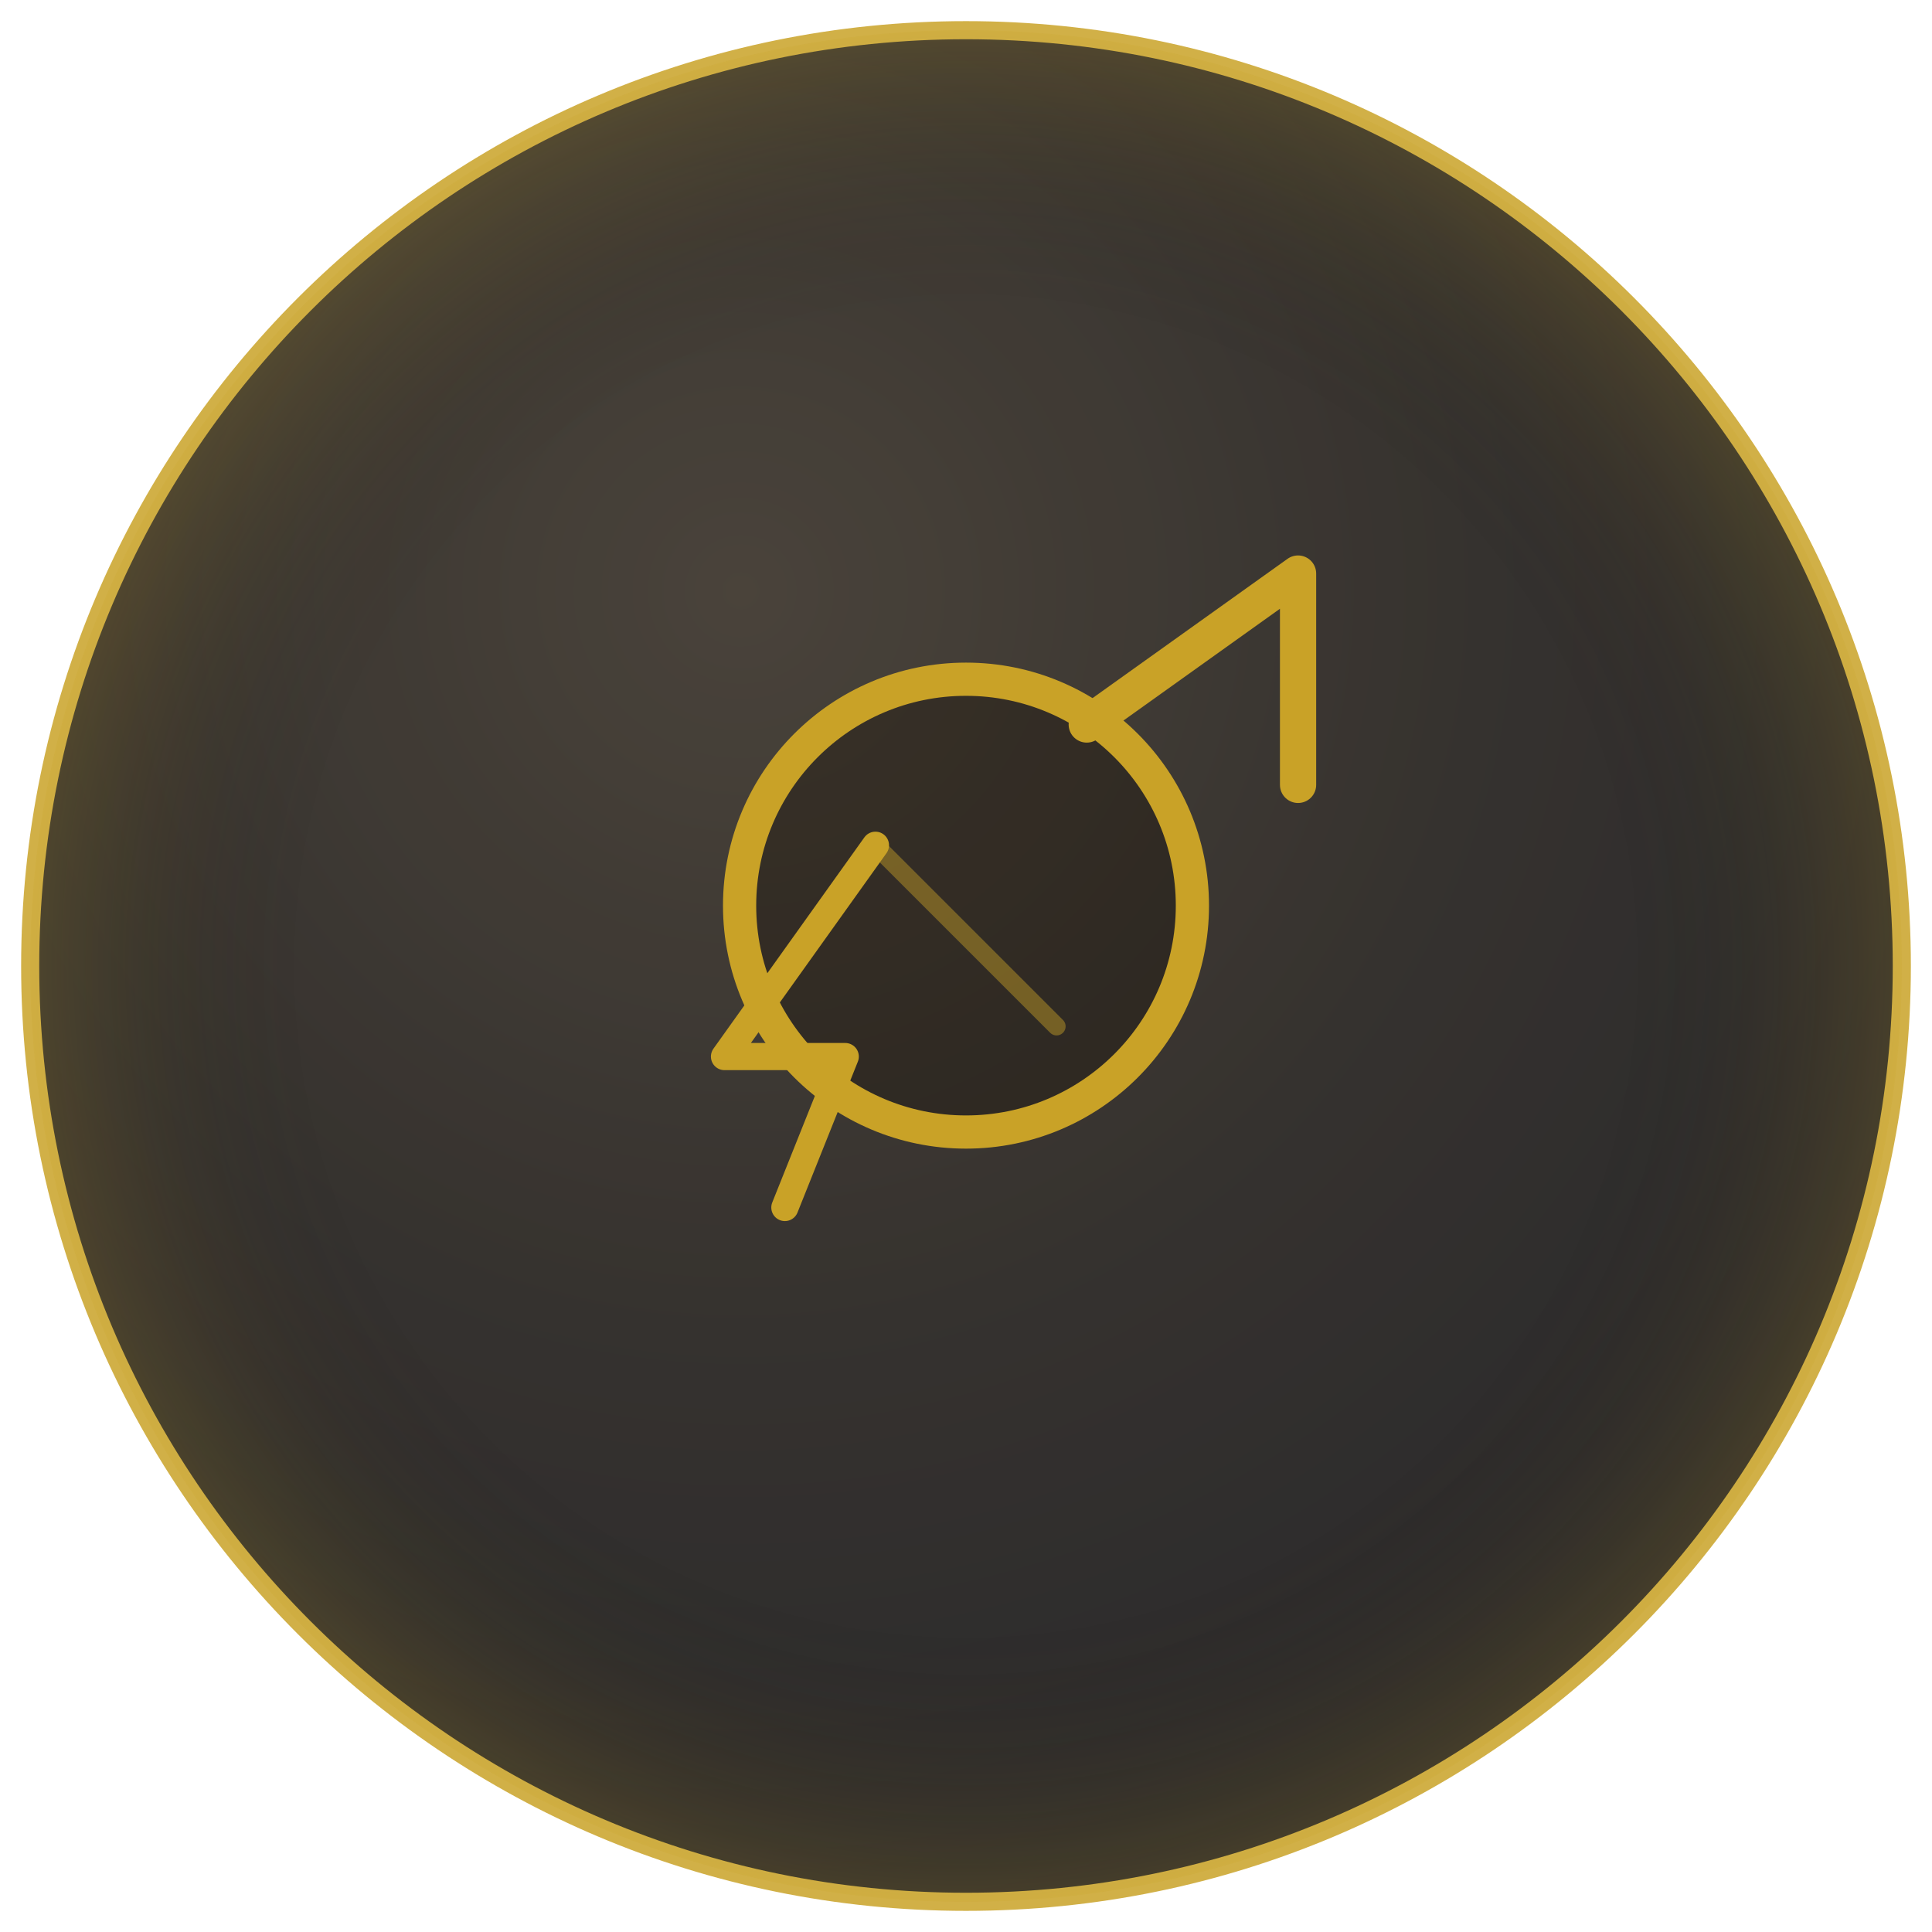
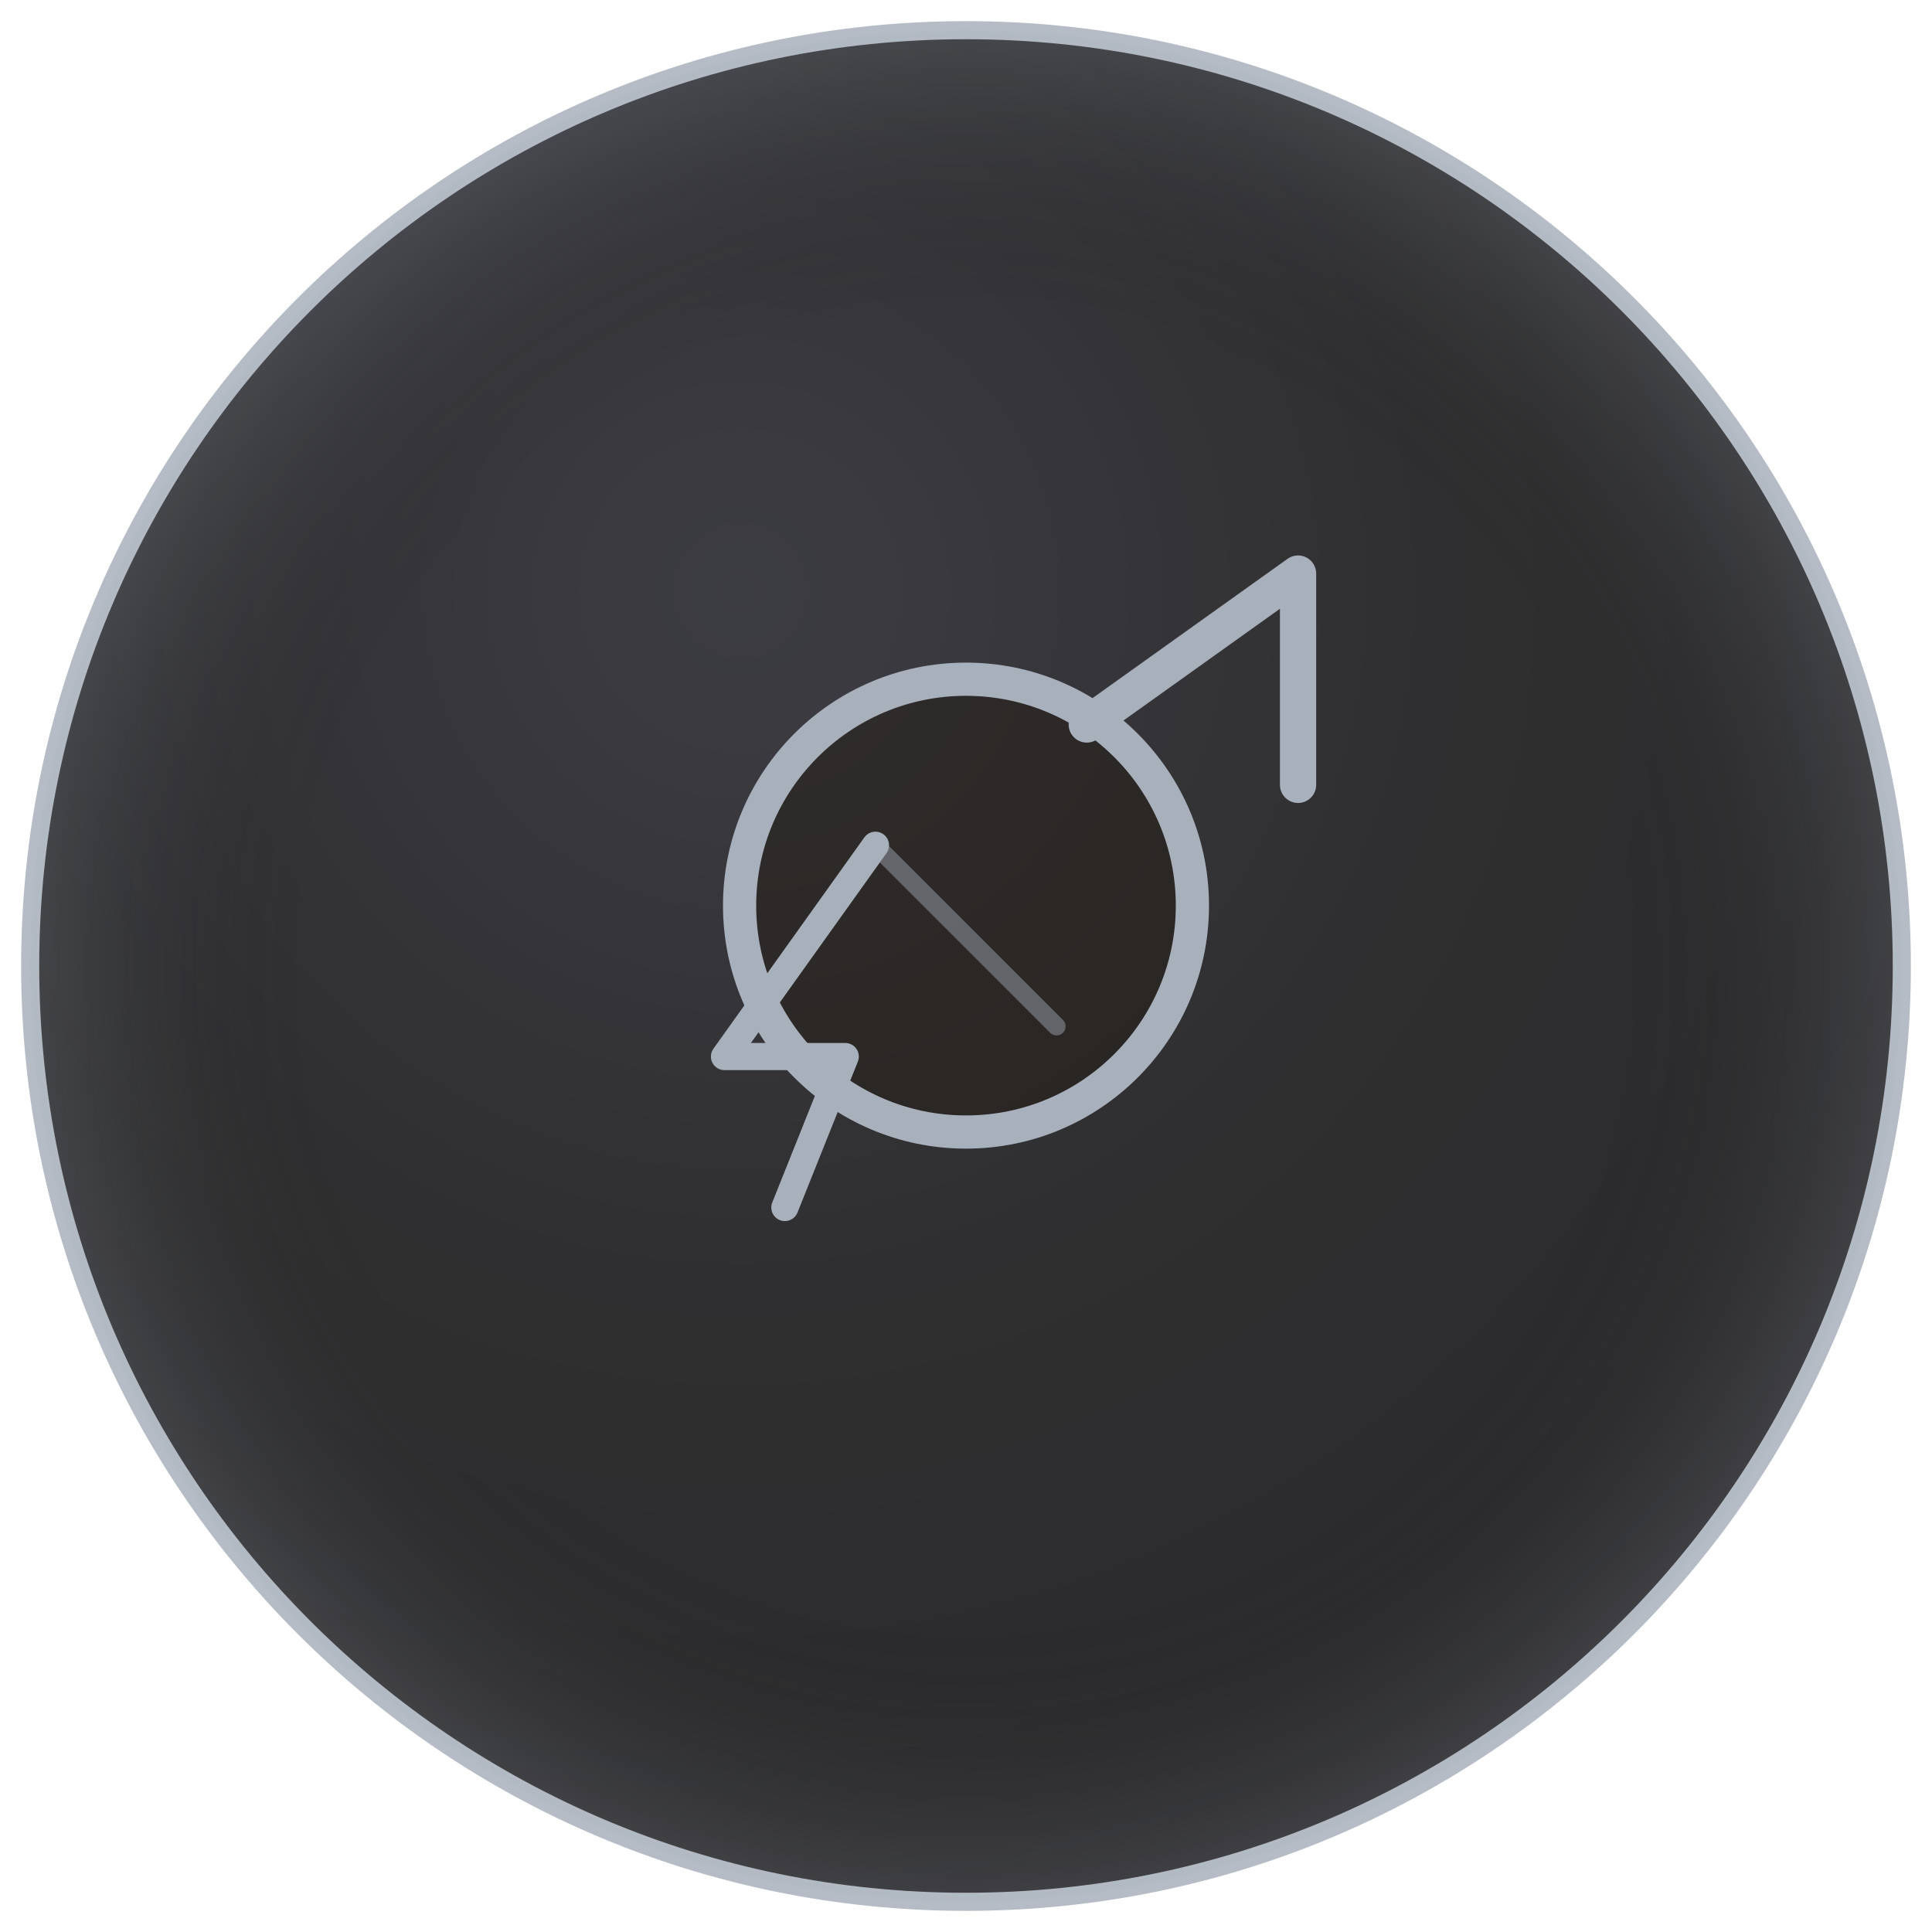
<svg xmlns="http://www.w3.org/2000/svg" viewBox="0 0 128 128" role="img" aria-label="Mars">
  <defs>
    <radialGradient id="bg" cx="38%" cy="30%" r="72%">
-       <stop offset="0%" stop-color="#2a2218" />
-       <stop offset="55%" stop-color="#120e0a" />
+       <stop offset="0%" stop-color="#1a1a22" />
+       <stop offset="55%" stop-color="#0a0a0c" />
      <stop offset="100%" stop-color="#050406" />
    </radialGradient>
    <radialGradient id="glow" cx="50%" cy="50%" r="50%">
      <stop offset="70%" stop-color="transparent" />
-       <stop offset="100%" stop-color="#c9a227" stop-opacity="0.18" />
+       <stop offset="100%" stop-color="#A8B0BC" stop-opacity="0.18" />
    </radialGradient>
  </defs>
-   <circle cx="64" cy="64" r="62" fill="url(#bg)" stroke="#c9a227" stroke-width="1.2" opacity="0.85" />
+   <circle cx="64" cy="64" r="62" fill="url(#bg)" stroke="#A8B0BC" stroke-width="1.2" opacity="0.85" />
  <circle cx="64" cy="64" r="62" fill="url(#glow)" />
-   <g fill="none" stroke-linecap="round" stroke-linejoin="round" stroke="#c9a227" vector-effect="non-scaling-stroke">
+   <g fill="none" stroke-linecap="round" stroke-linejoin="round" stroke="#A8B0BC" vector-effect="non-scaling-stroke">
    <circle cx="64" cy="60" r="15" stroke-width="2.2" fill="#1a1208" fill-opacity="0.35" />
    <path d="M72 48l14-10M86 38v14" stroke-width="2.4" />
    <path d="M58 56l-10 14h8l-4 10" stroke-width="1.8" />
    <line x1="58" y1="56" x2="70" y2="68" stroke-width="1.2" opacity="0.45" />
  </g>
</svg>
